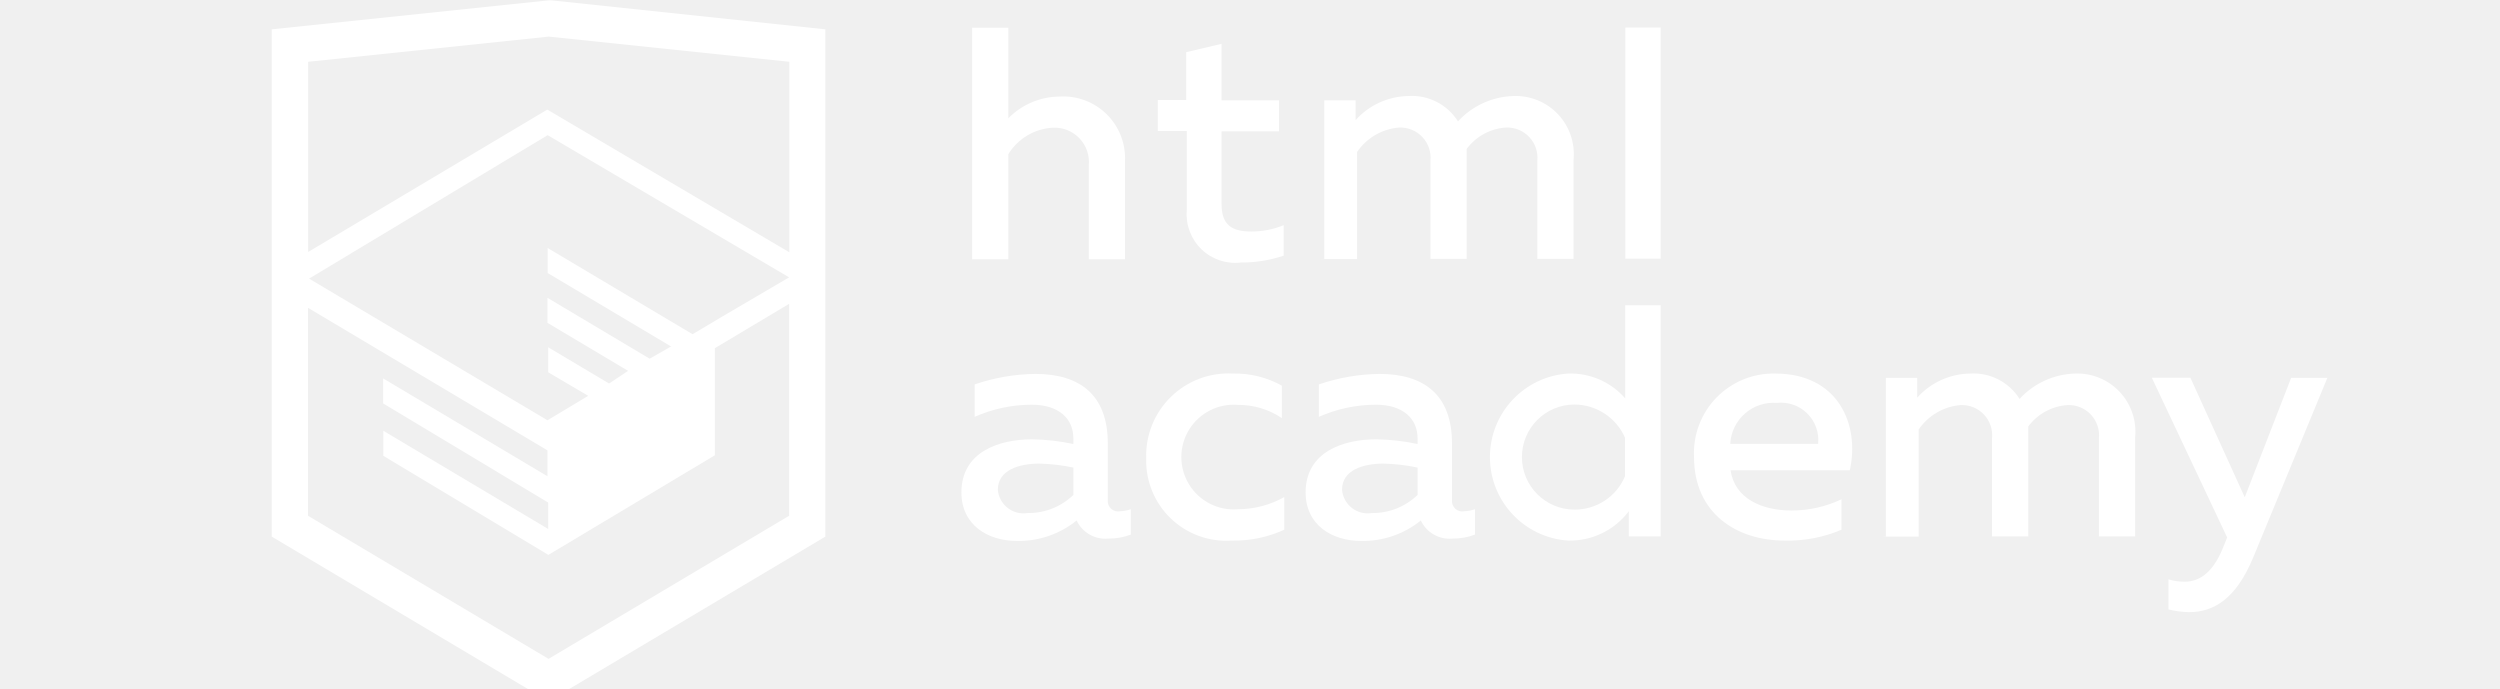
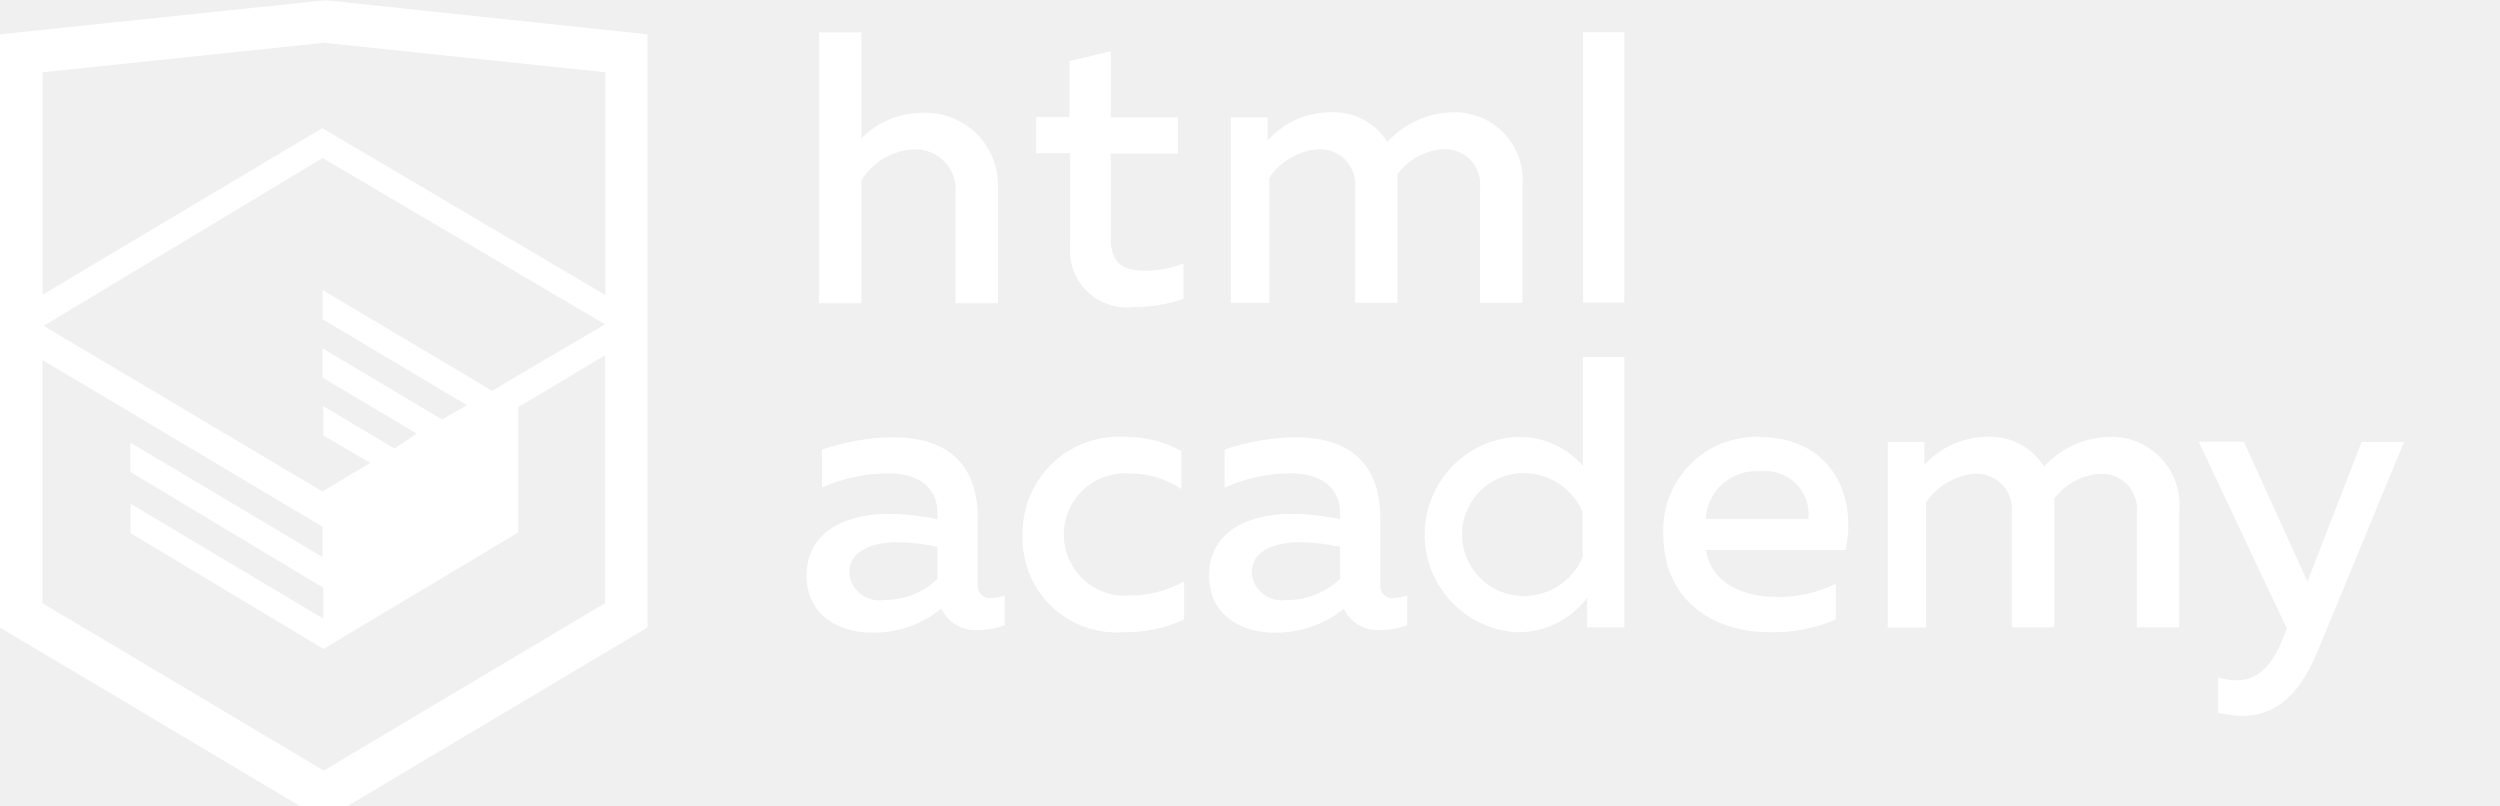
- <svg xmlns="http://www.w3.org/2000/svg" version="1.1" id="Layer_1" data-name="Layer 1" x="0px" y="0px" width="138px" height="38px" viewBox="0 0 108 38" enable-background="new 0 0 108 38" xml:space="preserve">
+ <svg xmlns="http://www.w3.org/2000/svg" id="Layer_1" data-name="Layer 1" width="118px" height="38px" viewBox="0 0 118 38">
  <path d="M401.93,351.51a2.07,2.07,0,0,0,.58-0.11v1.4a3.41,3.41,0,0,1-1.24.22,1.75,1.75,0,0,1-1.75-1,5.08,5.08,0,0,1-3.3,1.13c-1.59,0-3.06-.87-3.06-2.68,0-2.24,2.08-2.93,3.9-2.93a11.63,11.63,0,0,1,2.28.26v-0.31c0-1.09-.8-1.86-2.3-1.86a7.79,7.79,0,0,0-3.15.67v-1.79a10.72,10.72,0,0,1,3.35-.58c2.48,0,4,1.18,4,3.83v3.14A0.57,0.57,0,0,0,401.93,351.51Zm-6.76-1.19a1.42,1.42,0,0,0,1.64,1.29,3.56,3.56,0,0,0,2.53-1V349.1a10.21,10.21,0,0,0-1.9-.22C396.34,348.89,395.17,349.23,395.17,350.33Z" transform="translate(-355.09 -323.29)" fill="#fff" />
  <path d="M408.15,343.91a5.29,5.29,0,0,1,2.7.67v1.79a4.28,4.28,0,0,0-2.42-.73,2.89,2.89,0,1,0,0,5.76,5.26,5.26,0,0,0,2.55-.67v1.8a6.58,6.58,0,0,1-2.9.6,4.42,4.42,0,0,1-4.72-4.54A4.54,4.54,0,0,1,408.15,343.91Z" transform="translate(-355.09 -323.29)" fill="#fff" />
  <path d="M420.93,351.51a2.07,2.07,0,0,0,.58-0.11v1.4a3.41,3.41,0,0,1-1.24.22,1.75,1.75,0,0,1-1.75-1,5.08,5.08,0,0,1-3.3,1.13c-1.59,0-3.06-.87-3.06-2.68,0-2.24,2.08-2.93,3.9-2.93a11.63,11.63,0,0,1,2.28.26v-0.31c0-1.09-.8-1.86-2.3-1.86a7.79,7.79,0,0,0-3.15.67v-1.79a10.72,10.72,0,0,1,3.35-.58c2.48,0,4,1.18,4,3.83v3.14A0.57,0.57,0,0,0,420.93,351.51Zm-6.76-1.19a1.42,1.42,0,0,0,1.64,1.29,3.56,3.56,0,0,0,2.53-1V349.1a10.21,10.21,0,0,0-1.9-.22C415.33,348.89,414.17,349.23,414.17,350.33Z" transform="translate(-355.09 -323.29)" fill="#fff" />
  <path d="M431.76,340.14V352.9H430v-1.39a4.07,4.07,0,0,1-3.35,1.62,4.62,4.62,0,0,1,0-9.22,4,4,0,0,1,3.15,1.37v-5.14h2ZM427,345.62a2.9,2.9,0,0,0,0,5.8,3,3,0,0,0,2.79-1.84v-2.13A3.06,3.06,0,0,0,427,345.62Z" transform="translate(-355.09 -323.29)" fill="#fff" />
  <path d="M438.08,343.91c3.48,0,4.68,2.81,4.12,5.34h-6.58c0.22,1.57,1.75,2.22,3.35,2.22a6.41,6.41,0,0,0,2.77-.62v1.68a7.5,7.5,0,0,1-3.14.6c-2.68,0-5-1.53-5-4.61A4.39,4.39,0,0,1,438.08,343.91Zm0.09,1.62a2.39,2.39,0,0,0-2.57,2.26h4.85A2.06,2.06,0,0,0,438.17,345.53Z" transform="translate(-355.09 -323.29)" fill="#fff" />
  <path d="M444.19,352.9v-8.75h1.73v1.09a4,4,0,0,1,2.92-1.33,3,3,0,0,1,2.73,1.4,4.33,4.33,0,0,1,3.06-1.4,3.21,3.21,0,0,1,3.32,3.52v5.47h-2v-5.41a1.67,1.67,0,0,0-1.73-1.84,2.94,2.94,0,0,0-2.17,1.18c0,0.2,0,.4,0,0.6v5.47h-2v-5.41a1.67,1.67,0,0,0-1.73-1.84,3.11,3.11,0,0,0-2.32,1.35v5.91h-2Z" transform="translate(-355.09 -323.29)" fill="#fff" />
  <path d="M466.56,344.15h2l-4.1,9.93c-0.95,2.28-2.19,3-3.52,3a5,5,0,0,1-1.15-.15v-1.66a3,3,0,0,0,.89.13c0.95,0,1.66-.67,2.17-2l0.18-.44-4.16-8.82H461l3,6.6Z" transform="translate(-355.09 -323.29)" fill="#fff" />
  <path d="M395.75,324.82v5a4,4,0,0,1,2.83-1.2,3.41,3.41,0,0,1,3.61,3.57v5.41h-2v-5.16a1.9,1.9,0,0,0-2-2.1,3.08,3.08,0,0,0-2.44,1.46v5.8h-2V324.82h2Z" transform="translate(-355.09 -323.29)" fill="#fff" />
  <path d="M407.52,325.71v3.12h3.17v1.71h-3.17v4c0,1.15.53,1.53,1.66,1.53a4.71,4.71,0,0,0,1.77-.35v1.68a7.14,7.14,0,0,1-2.35.38,2.68,2.68,0,0,1-3-2.88v-4.38H404v-1.71h1.57v-2.64Z" transform="translate(-355.09 -323.29)" fill="#fff" />
  <path d="M413.19,337.58v-8.75h1.73v1.09a4,4,0,0,1,2.92-1.33,3,3,0,0,1,2.73,1.4,4.33,4.33,0,0,1,3.06-1.4,3.21,3.21,0,0,1,3.32,3.52v5.47h-2v-5.41a1.67,1.67,0,0,0-1.73-1.84,2.94,2.94,0,0,0-2.17,1.18c0,0.2,0,.4,0,0.6v5.47h-2v-5.41a1.67,1.67,0,0,0-1.73-1.84,3.11,3.11,0,0,0-2.32,1.35v5.91h-2Z" transform="translate(-355.09 -323.29)" fill="#fff" />
  <rect x="74.72" y="1.52" width="1.95" height="12.76" fill="#fff" />
  <path d="M370.53,323.31l-0.16,0-15.28,1.6v28L370.37,362l15.28-9.09v-28Zm13.12,28.45-13.28,7.9-13.28-7.9V340.28l13.22,7.87,0,1.43-9.07-5.4v1.38l9.11,5.47,0,1.46-9.1-5.42v1.38l9.11,5.47h0l9.19-5.5v-1.39h0v-4.52l4.1-2.45v11.67Zm0-13.16L380,340.74h0l-1.68,1-8-4.76v1.38l6.84,4.07-0.06,0-0.15.09-1,.57-5.64-3.36v1.38l4.45,2.65-1.05.7,0,0-3.36-2v1.38l2.21,1.3-2.25,1.35-13.16-7.82,13.17-7.92h0Zm0-1.39-13.35-7.87h0l-13.2,7.86v-10.5l13.28-1.39,13.28,1.39v10.51Z" transform="translate(-355.09 -323.29)" fill="#fff" />
</svg>
